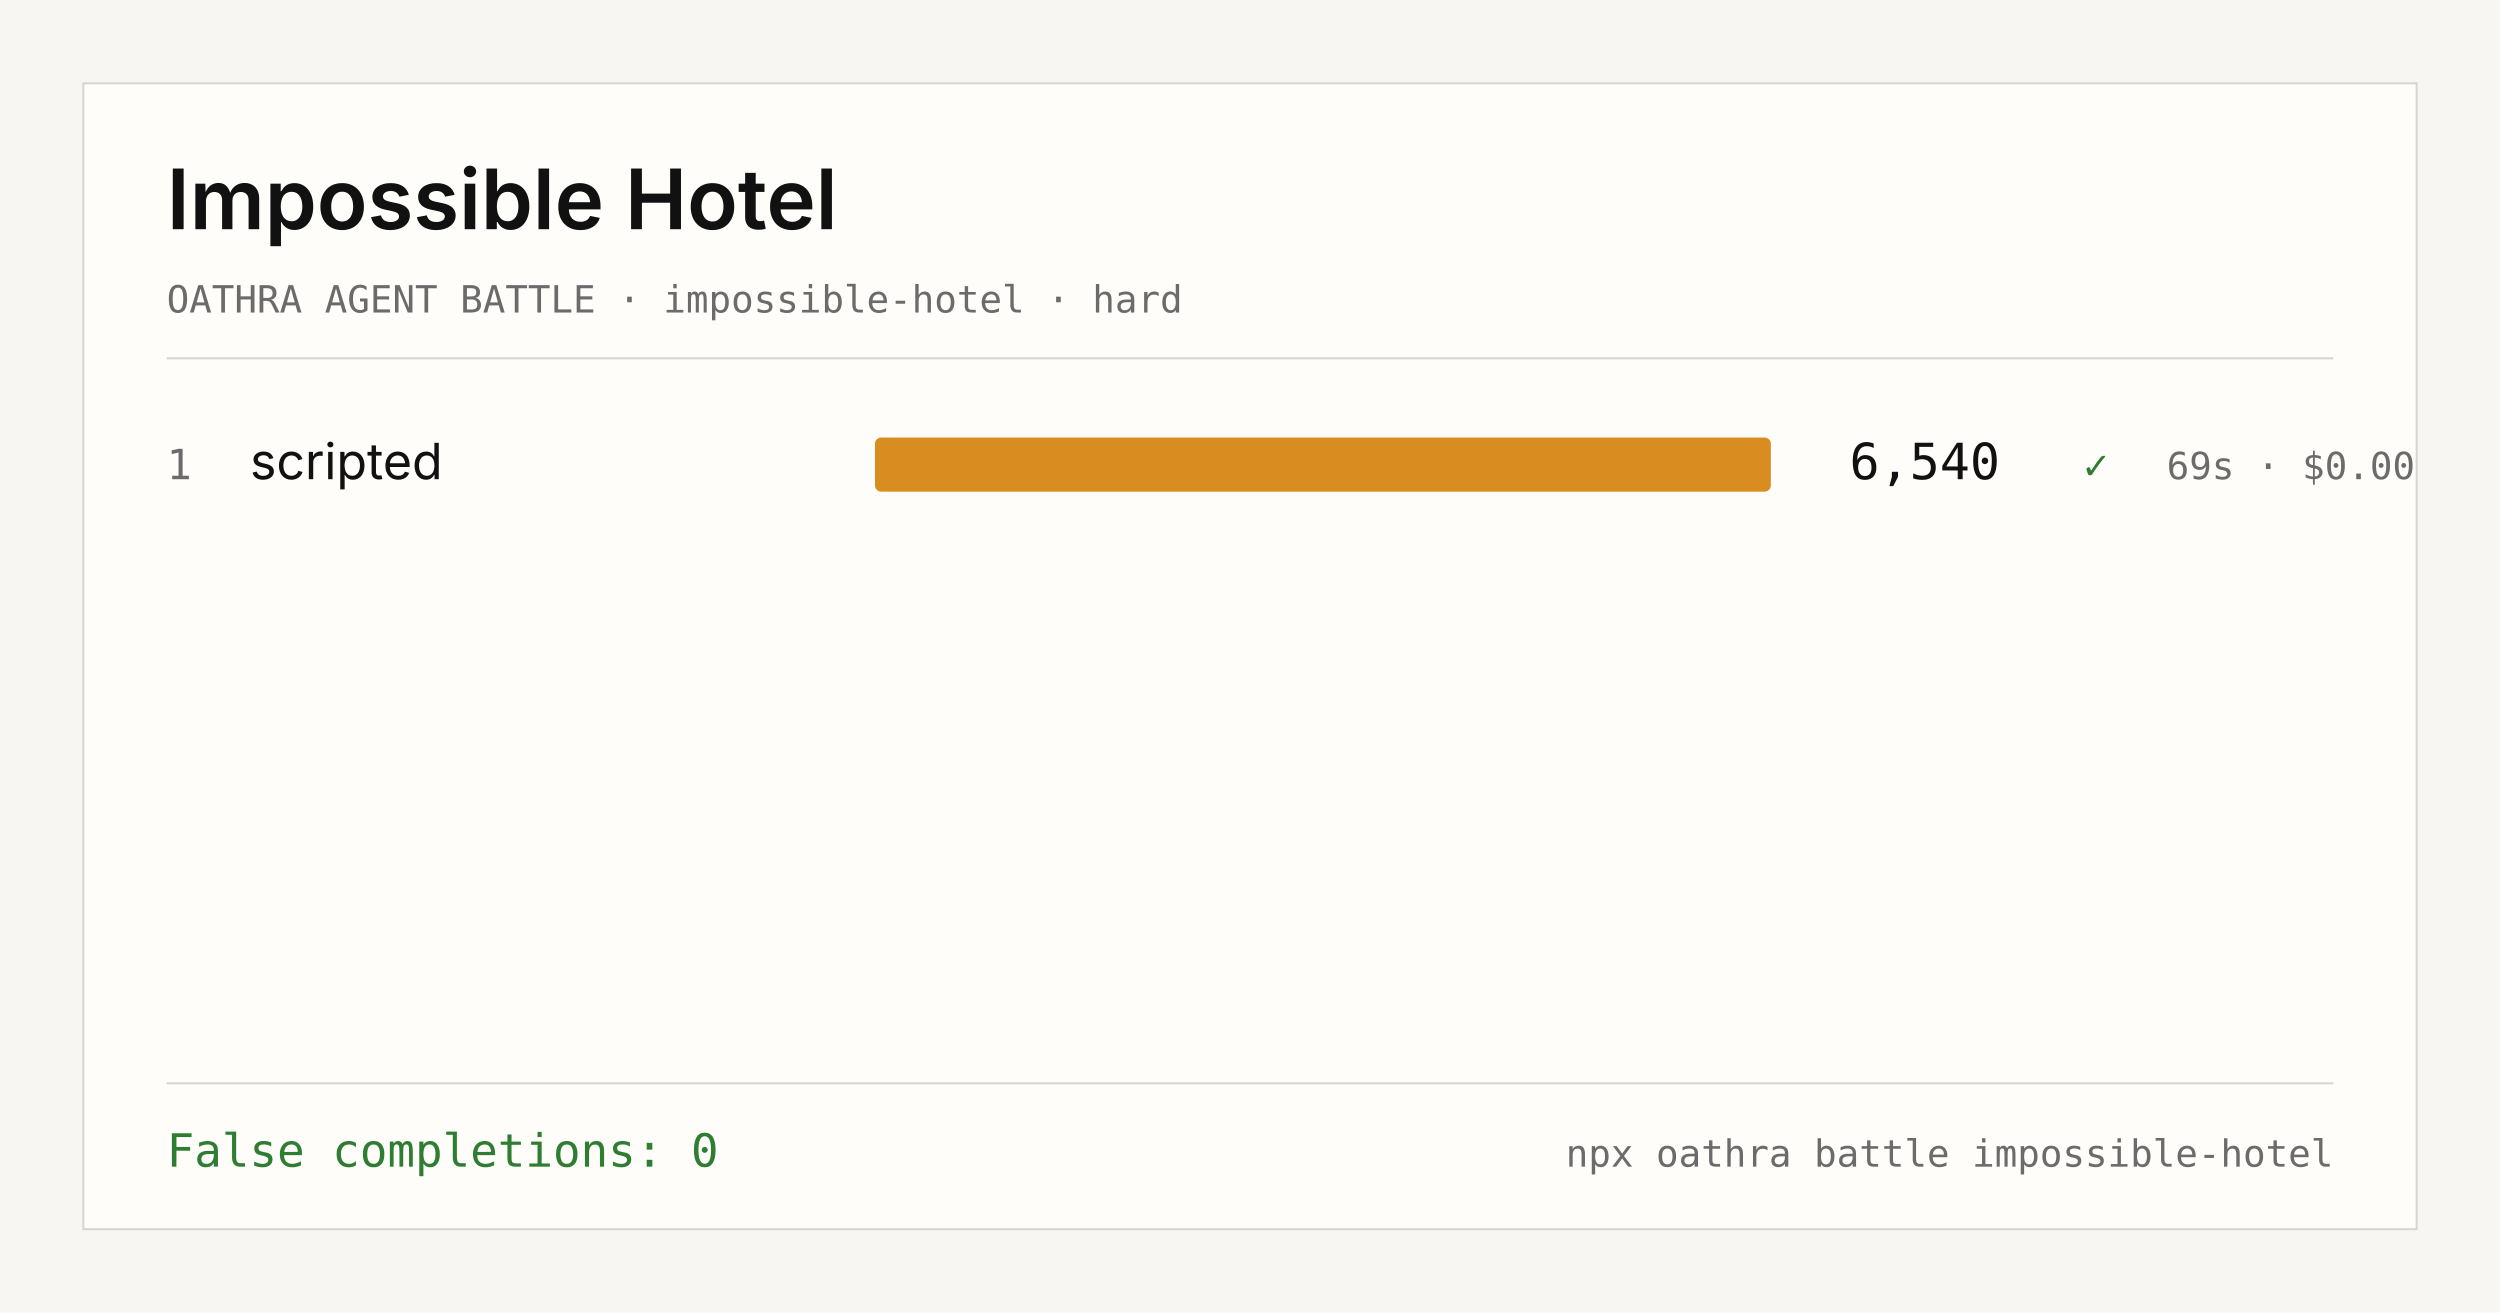
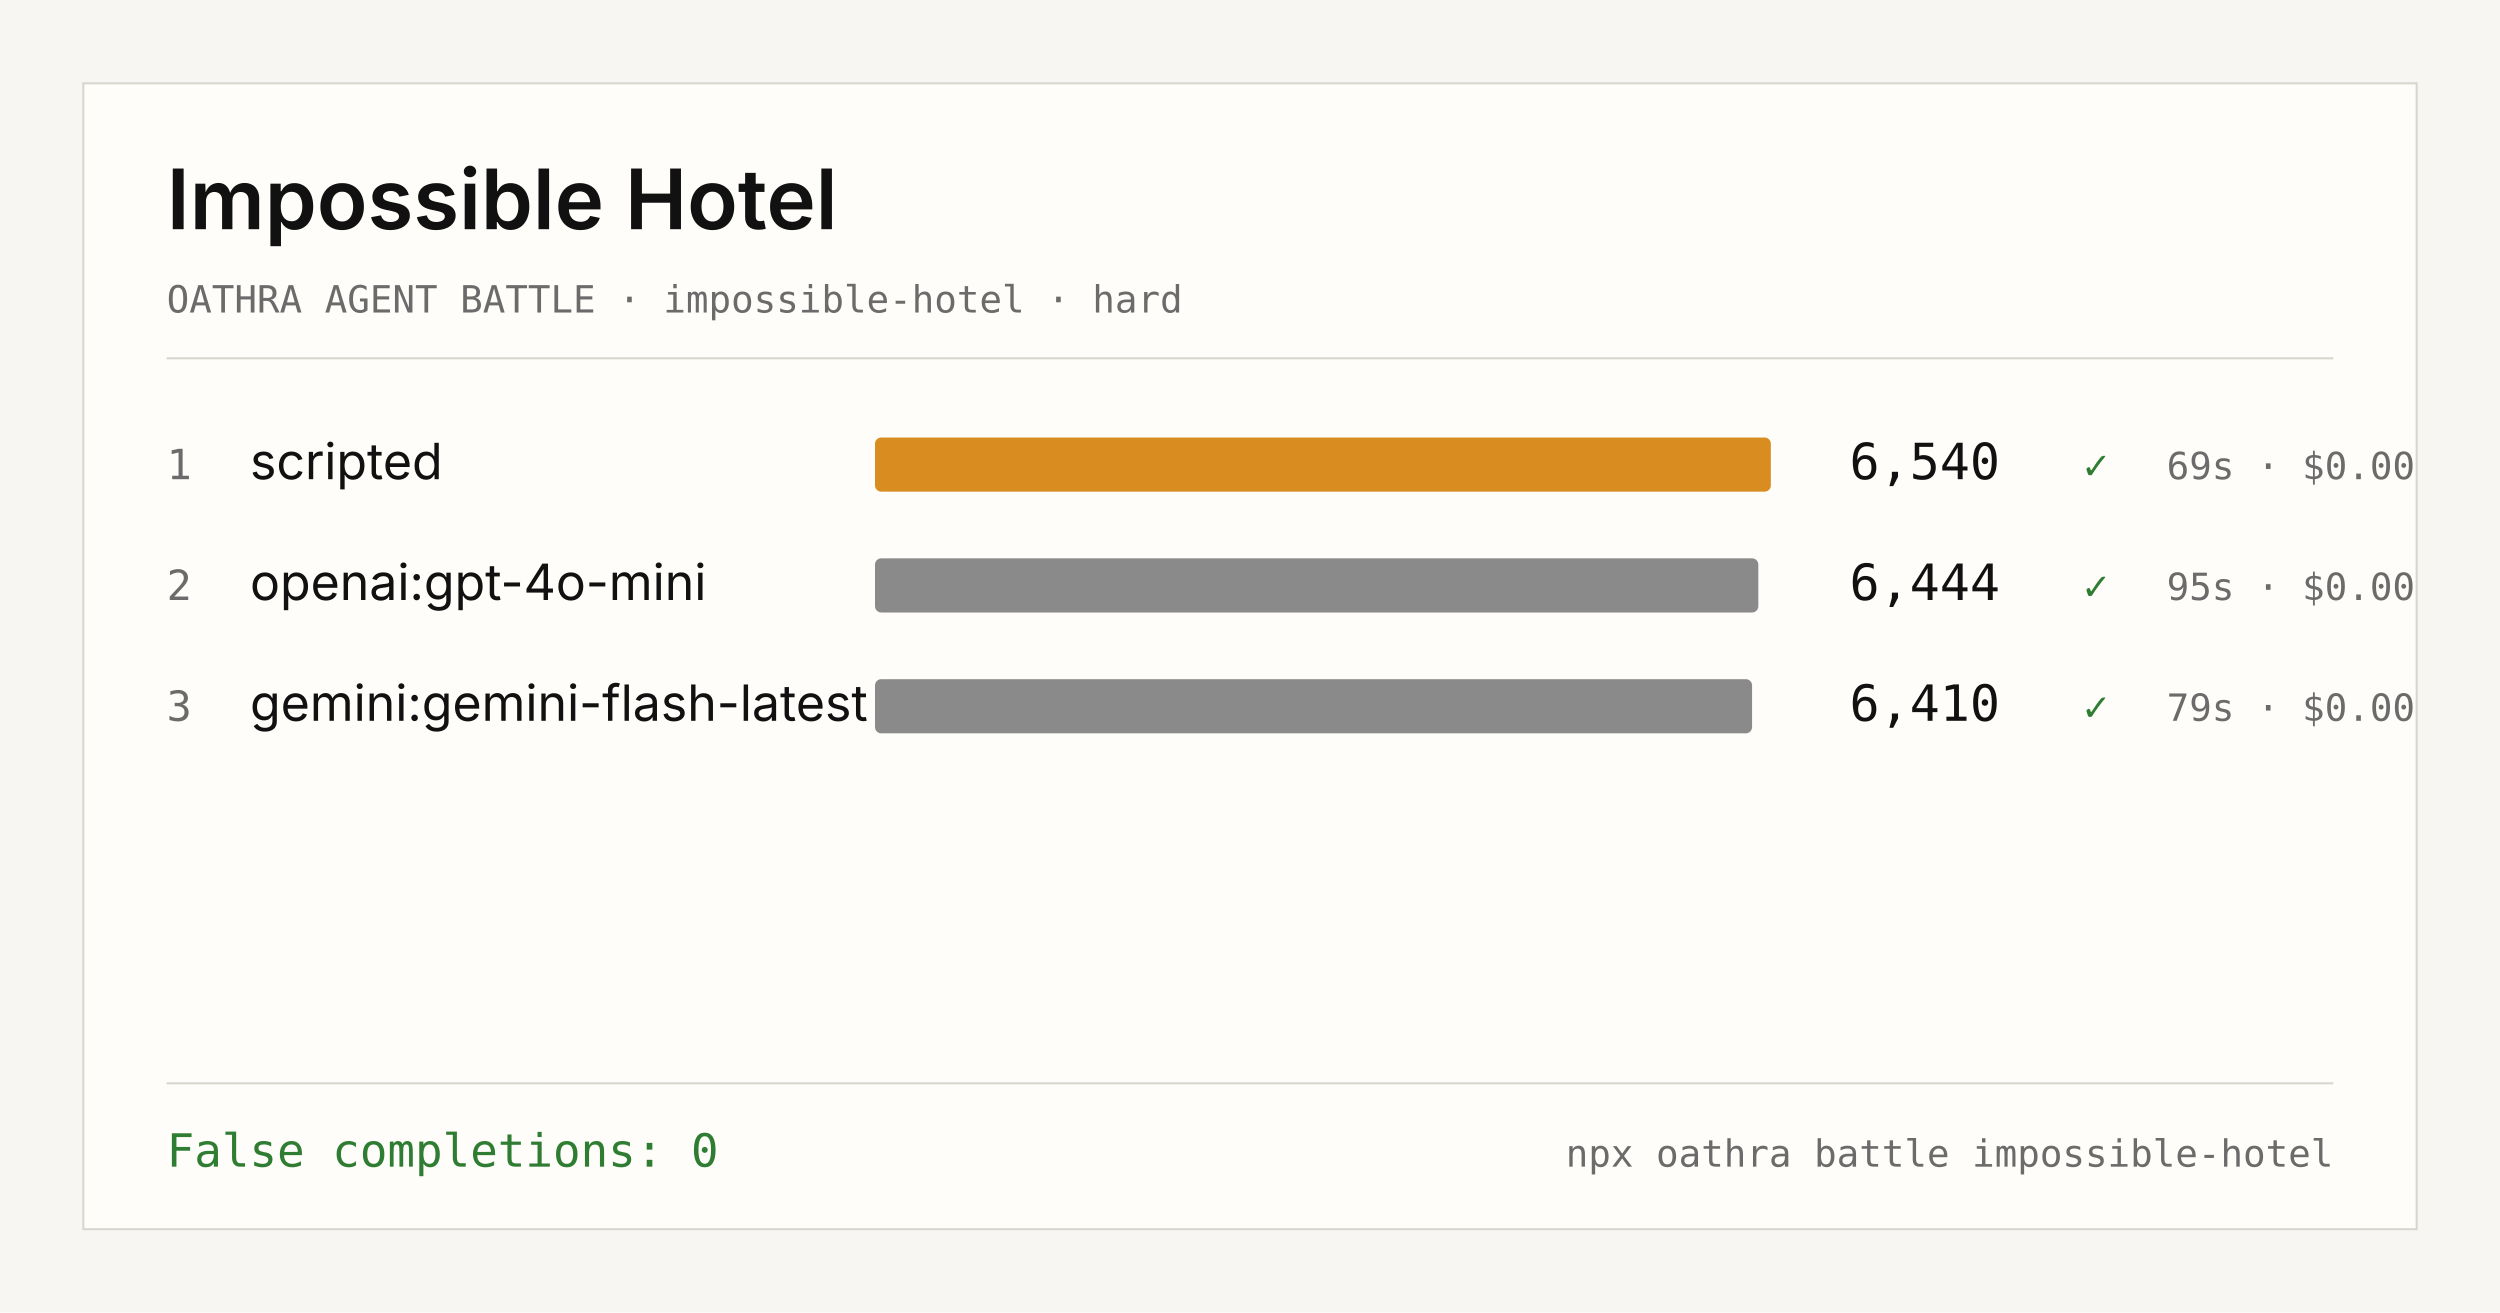
<svg xmlns="http://www.w3.org/2000/svg" width="1200" height="630" viewBox="0 0 1200 630">
  <rect width="1200" height="630" fill="#f7f6f2" />
  <rect x="40" y="40" width="1120" height="550" fill="#fffdf9" stroke="#d9d6cf" />
  <text x="80" y="110" font-family="-apple-system, Inter, sans-serif" font-size="40" font-weight="600" fill="#111">Impossible Hotel</text>
  <text x="80" y="150" font-family="ui-monospace, Menlo, monospace" font-size="18" fill="#6b6b6b">OATHRA AGENT BATTLE · impossible-hotel · hard</text>
  <line x1="80" y1="172" x2="1120" y2="172" stroke="#d9d6cf" />
  <text x="80" y="230" font-family="ui-monospace, Menlo, monospace" font-size="20" fill="#6b6b6b">1</text>
  <text x="120" y="230" font-family="-apple-system, Inter, sans-serif" font-size="24" fill="#111">scripted</text>
  <rect x="420" y="210" width="430" height="26" rx="3" fill="#d98c1f" />
  <text x="960" y="230" text-anchor="end" font-family="ui-monospace, Menlo, monospace" font-size="24" fill="#111">6,540</text>
  <text x="1000" y="230" font-family="ui-monospace, Menlo, monospace" font-size="20" fill="#2e7d32">✓</text>
  <text x="1040" y="230" font-family="ui-monospace, Menlo, monospace" font-size="18" fill="#6b6b6b">69s · $0.00</text>
+   <text x="80" y="288" font-family="ui-monospace, Menlo, monospace" font-size="20" fill="#6b6b6b">2</text>
+   <text x="120" y="288" font-family="-apple-system, Inter, sans-serif" font-size="24" fill="#111">openai:gpt-4o-mini</text>
+   <rect x="420" y="268" width="424" height="26" rx="3" fill="#8a8a8a" />
+   <text x="960" y="288" text-anchor="end" font-family="ui-monospace, Menlo, monospace" font-size="24" fill="#111">6,444</text>
+   <text x="1000" y="288" font-family="ui-monospace, Menlo, monospace" font-size="20" fill="#2e7d32">✓</text>
+   <text x="1040" y="288" font-family="ui-monospace, Menlo, monospace" font-size="18" fill="#6b6b6b">95s · $0.00</text>
+   <text x="80" y="346" font-family="ui-monospace, Menlo, monospace" font-size="20" fill="#6b6b6b">3</text>
+   <text x="120" y="346" font-family="-apple-system, Inter, sans-serif" font-size="24" fill="#111">gemini:gemini-flash-latest</text>
+   <rect x="420" y="326" width="421" height="26" rx="3" fill="#8a8a8a" />
+   <text x="960" y="346" text-anchor="end" font-family="ui-monospace, Menlo, monospace" font-size="24" fill="#111">6,410</text>
+   <text x="1000" y="346" font-family="ui-monospace, Menlo, monospace" font-size="20" fill="#2e7d32">✓</text>
+   <text x="1040" y="346" font-family="ui-monospace, Menlo, monospace" font-size="18" fill="#6b6b6b">79s · $0.00</text>
  <line x1="80" y1="520" x2="1120" y2="520" stroke="#d9d6cf" />
  <text x="80" y="560" font-family="ui-monospace, Menlo, monospace" font-size="22" fill="#2e7d32">False completions: 0</text>
  <text x="1120" y="560" text-anchor="end" font-family="ui-monospace, Menlo, monospace" font-size="18" fill="#6b6b6b">npx oathra battle impossible-hotel</text>
</svg>
